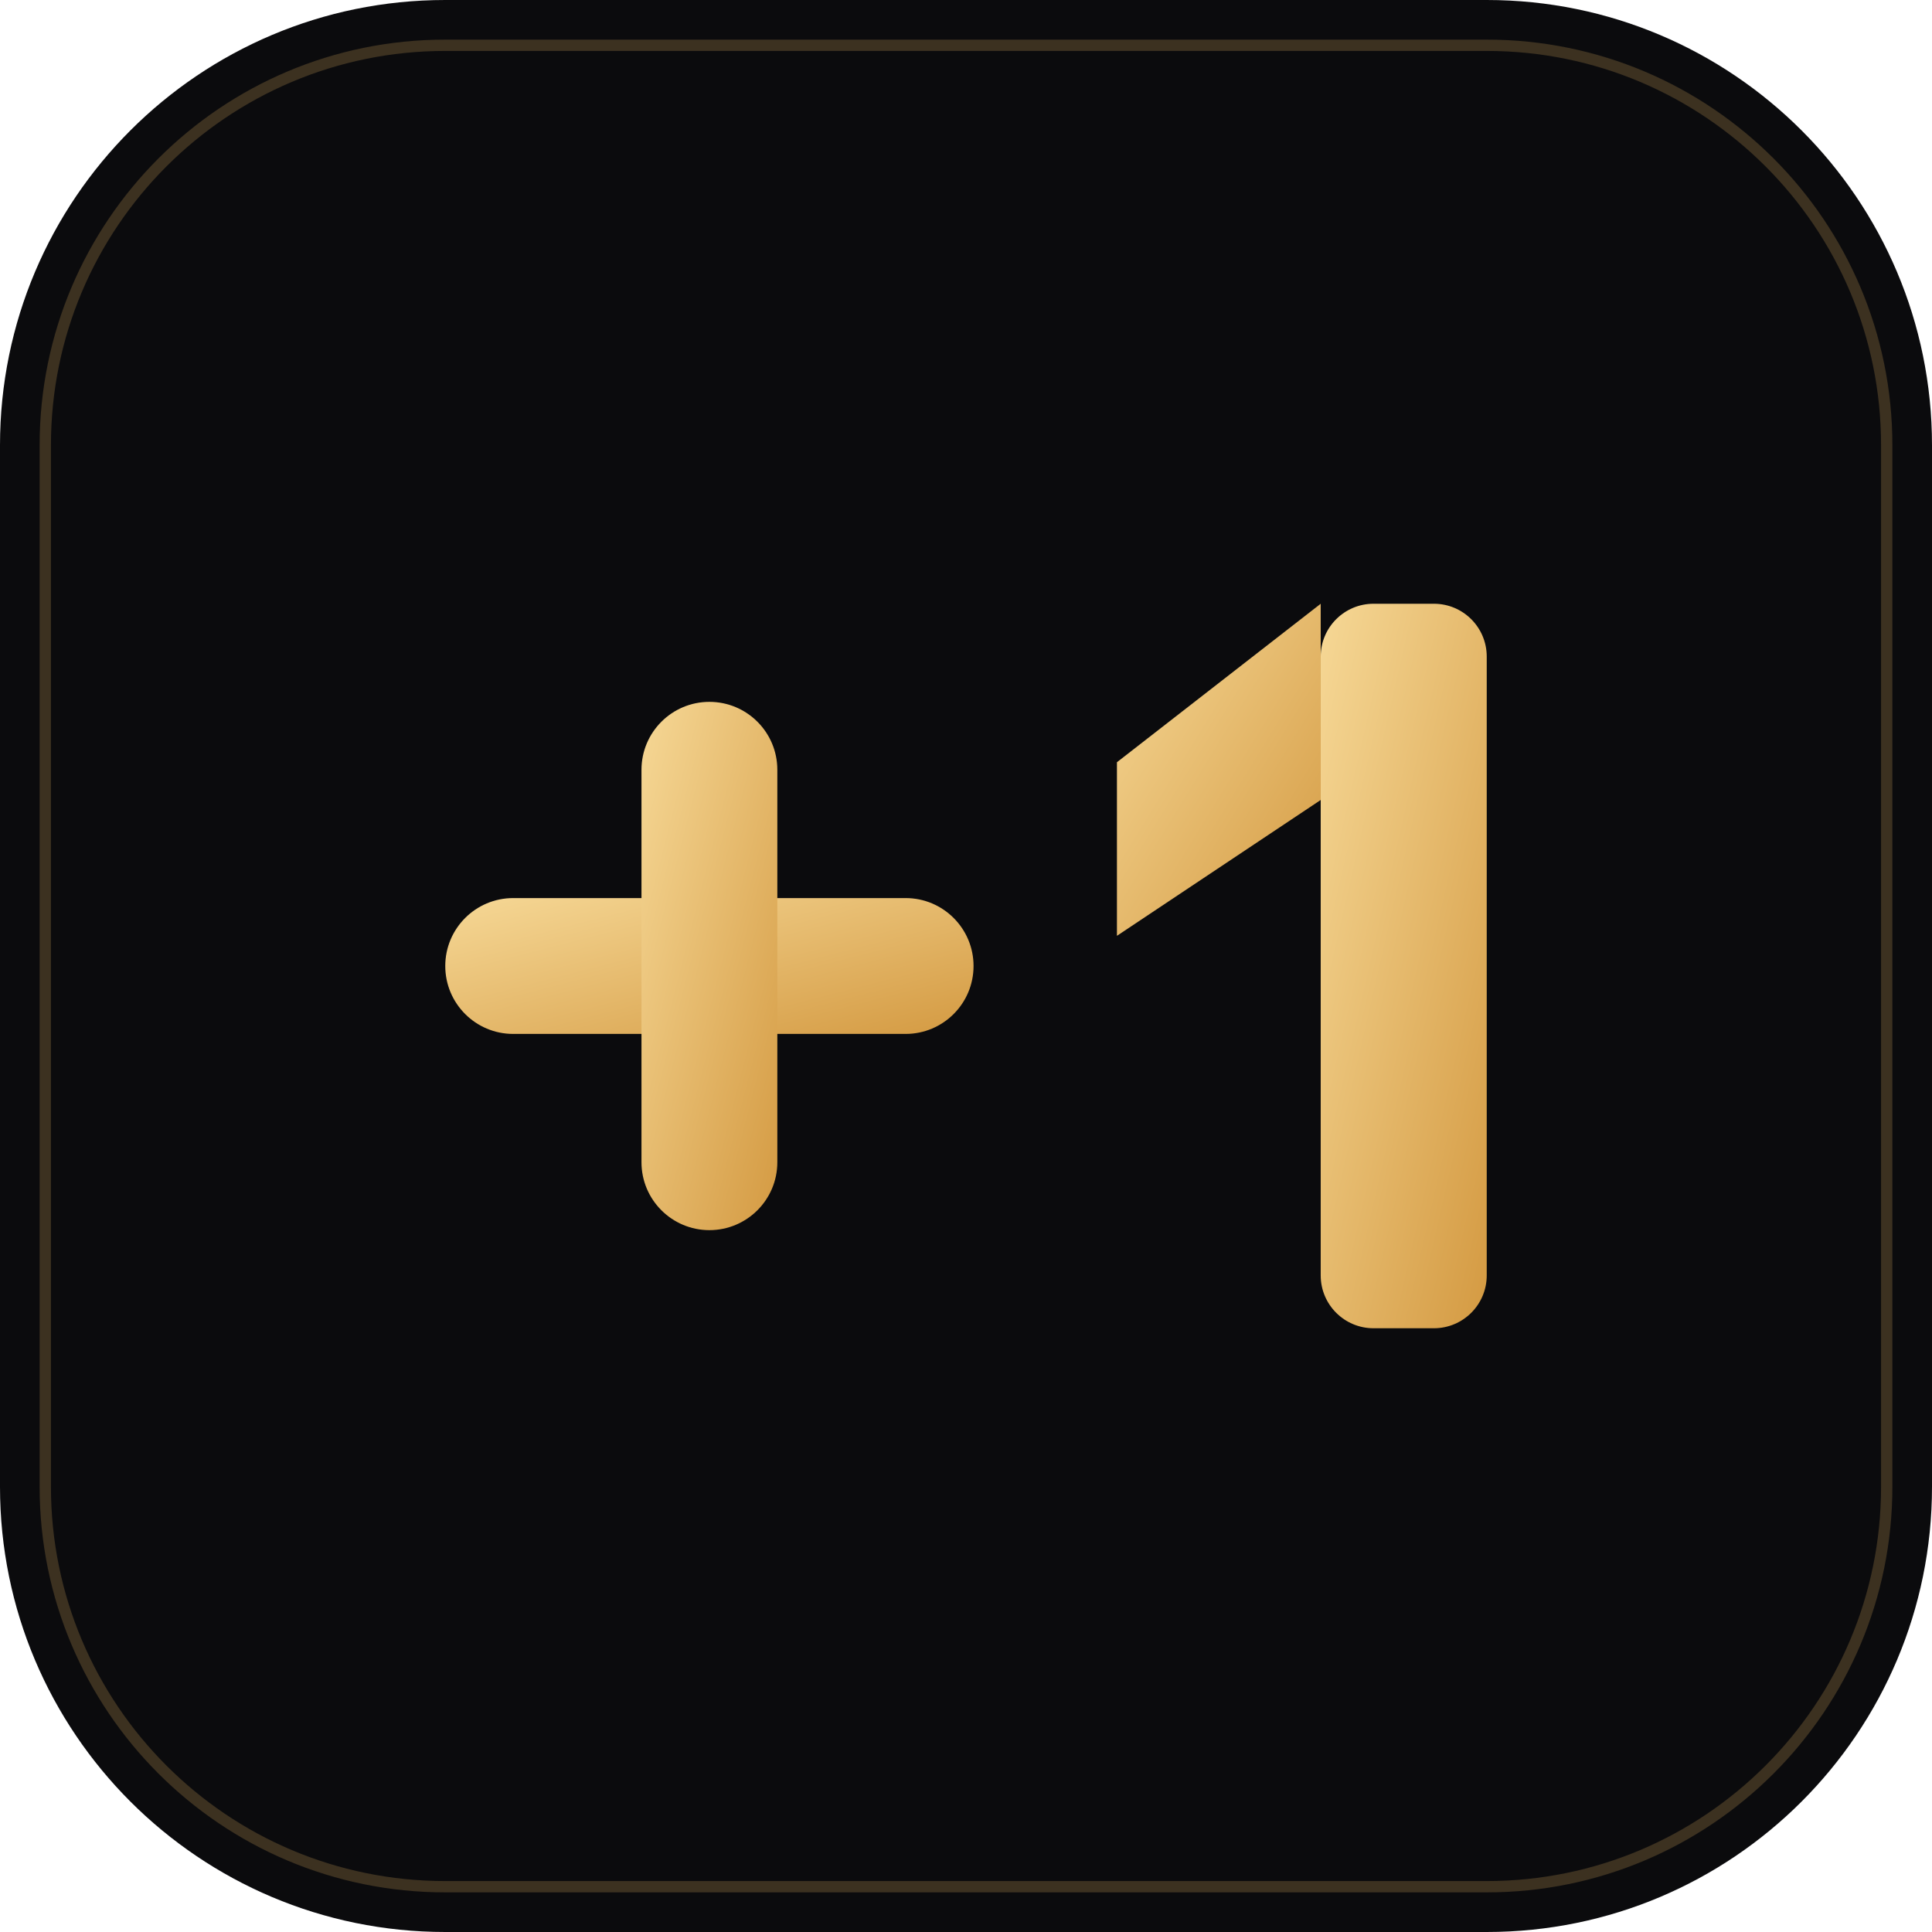
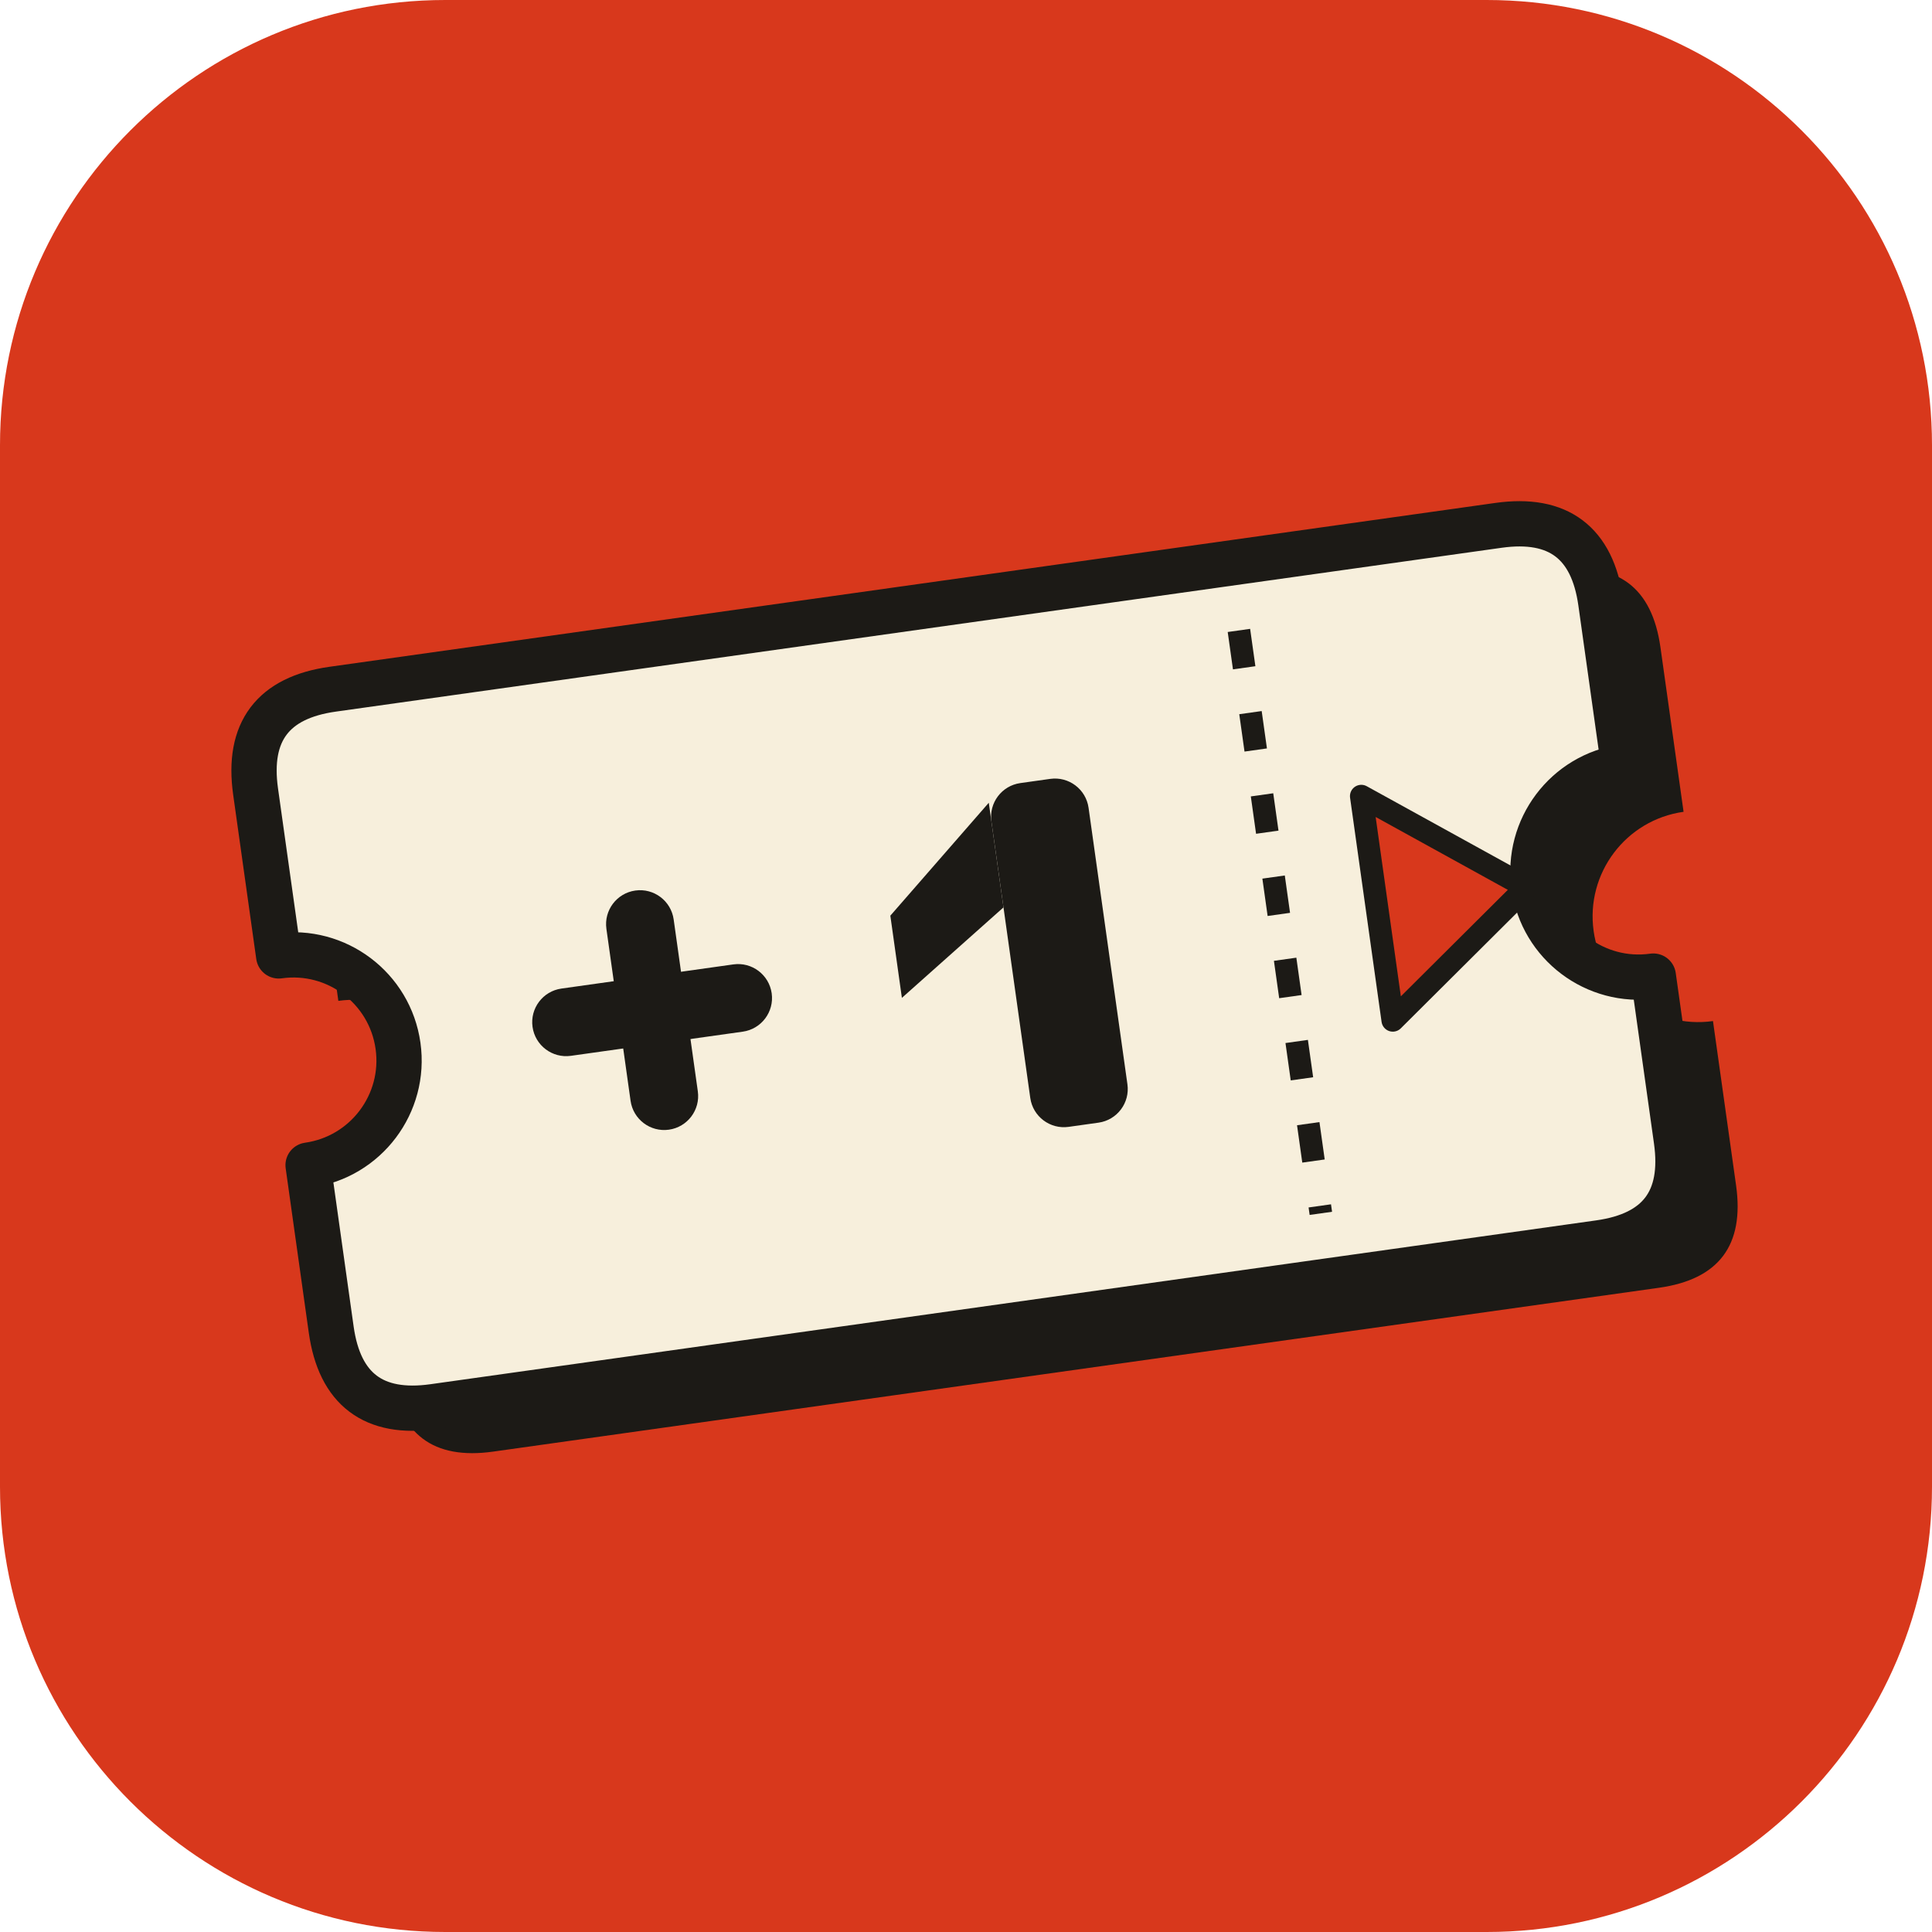
<svg xmlns="http://www.w3.org/2000/svg" viewBox="0 0 512 512" role="img" aria-label="SóMaisUmEp">
-   <defs>
-     <linearGradient id="ouro" x1="0" y1="0" x2="1" y2="1">
-       <stop offset="0" stop-color="#f6d896" />
-       <stop offset="1" stop-color="#d49a42" />
-     </linearGradient>
-   </defs>
-   <rect width="512" height="512" rx="118" fill="#0b0b0d" />
-   <rect x="12" y="12" width="488" height="488" rx="106" fill="none" stroke="#e8b967" stroke-opacity=".22" stroke-width="3" />
-   <g fill="url(#ouro)" transform="translate(34 0)">
-     <rect x="84" y="238" width="140" height="36" rx="18" />
-     <rect x="136" y="186" width="36" height="140" rx="18" />
-     <rect x="316" y="160" width="44" height="192" rx="14" />
-     <path d="M316 160 262 202v46l54-36z" />
+   <rect width="512" height="512" rx="118" fill="#d8381c" />
+   <g transform="rotate(-8 256 256)">
+     <path d="M100 160H412Q436 160 436 184V228A28 28 0 0 0 436 284V328Q436 352 412 352H100Q76 352 76 328V284A28 28 0 0 0 76 228V184Q76 160 100 160Z" fill="#1c1a16" transform="translate(14 14)" />
+     <path d="M100 160H412Q436 160 436 184V228A28 28 0 0 0 436 284V328Q436 352 412 352H100Q76 352 76 328V284A28 28 0 0 0 76 228V184Q76 160 100 160Z" fill="#f7efdc" stroke="#1c1a16" stroke-width="12" stroke-linejoin="round" />
+     <path d="M340 178V334" stroke="#1c1a16" stroke-width="6" stroke-dasharray="10 12" fill="none" />
+     <g fill="#1c1a16">
+       <rect x="140" y="247" width="64" height="18" rx="9" />
+       <rect x="163" y="224" width="18" height="64" rx="9" />
+       <rect x="268" y="210" width="26" height="92" rx="9" />
+       <path d="M268 214 238 240v22l30-20z" />
+     </g>
+     <path d="M366 226v60l40-30z" fill="#d8381c" stroke="#1c1a16" stroke-width="6" stroke-linejoin="round" />
  </g>
</svg>
